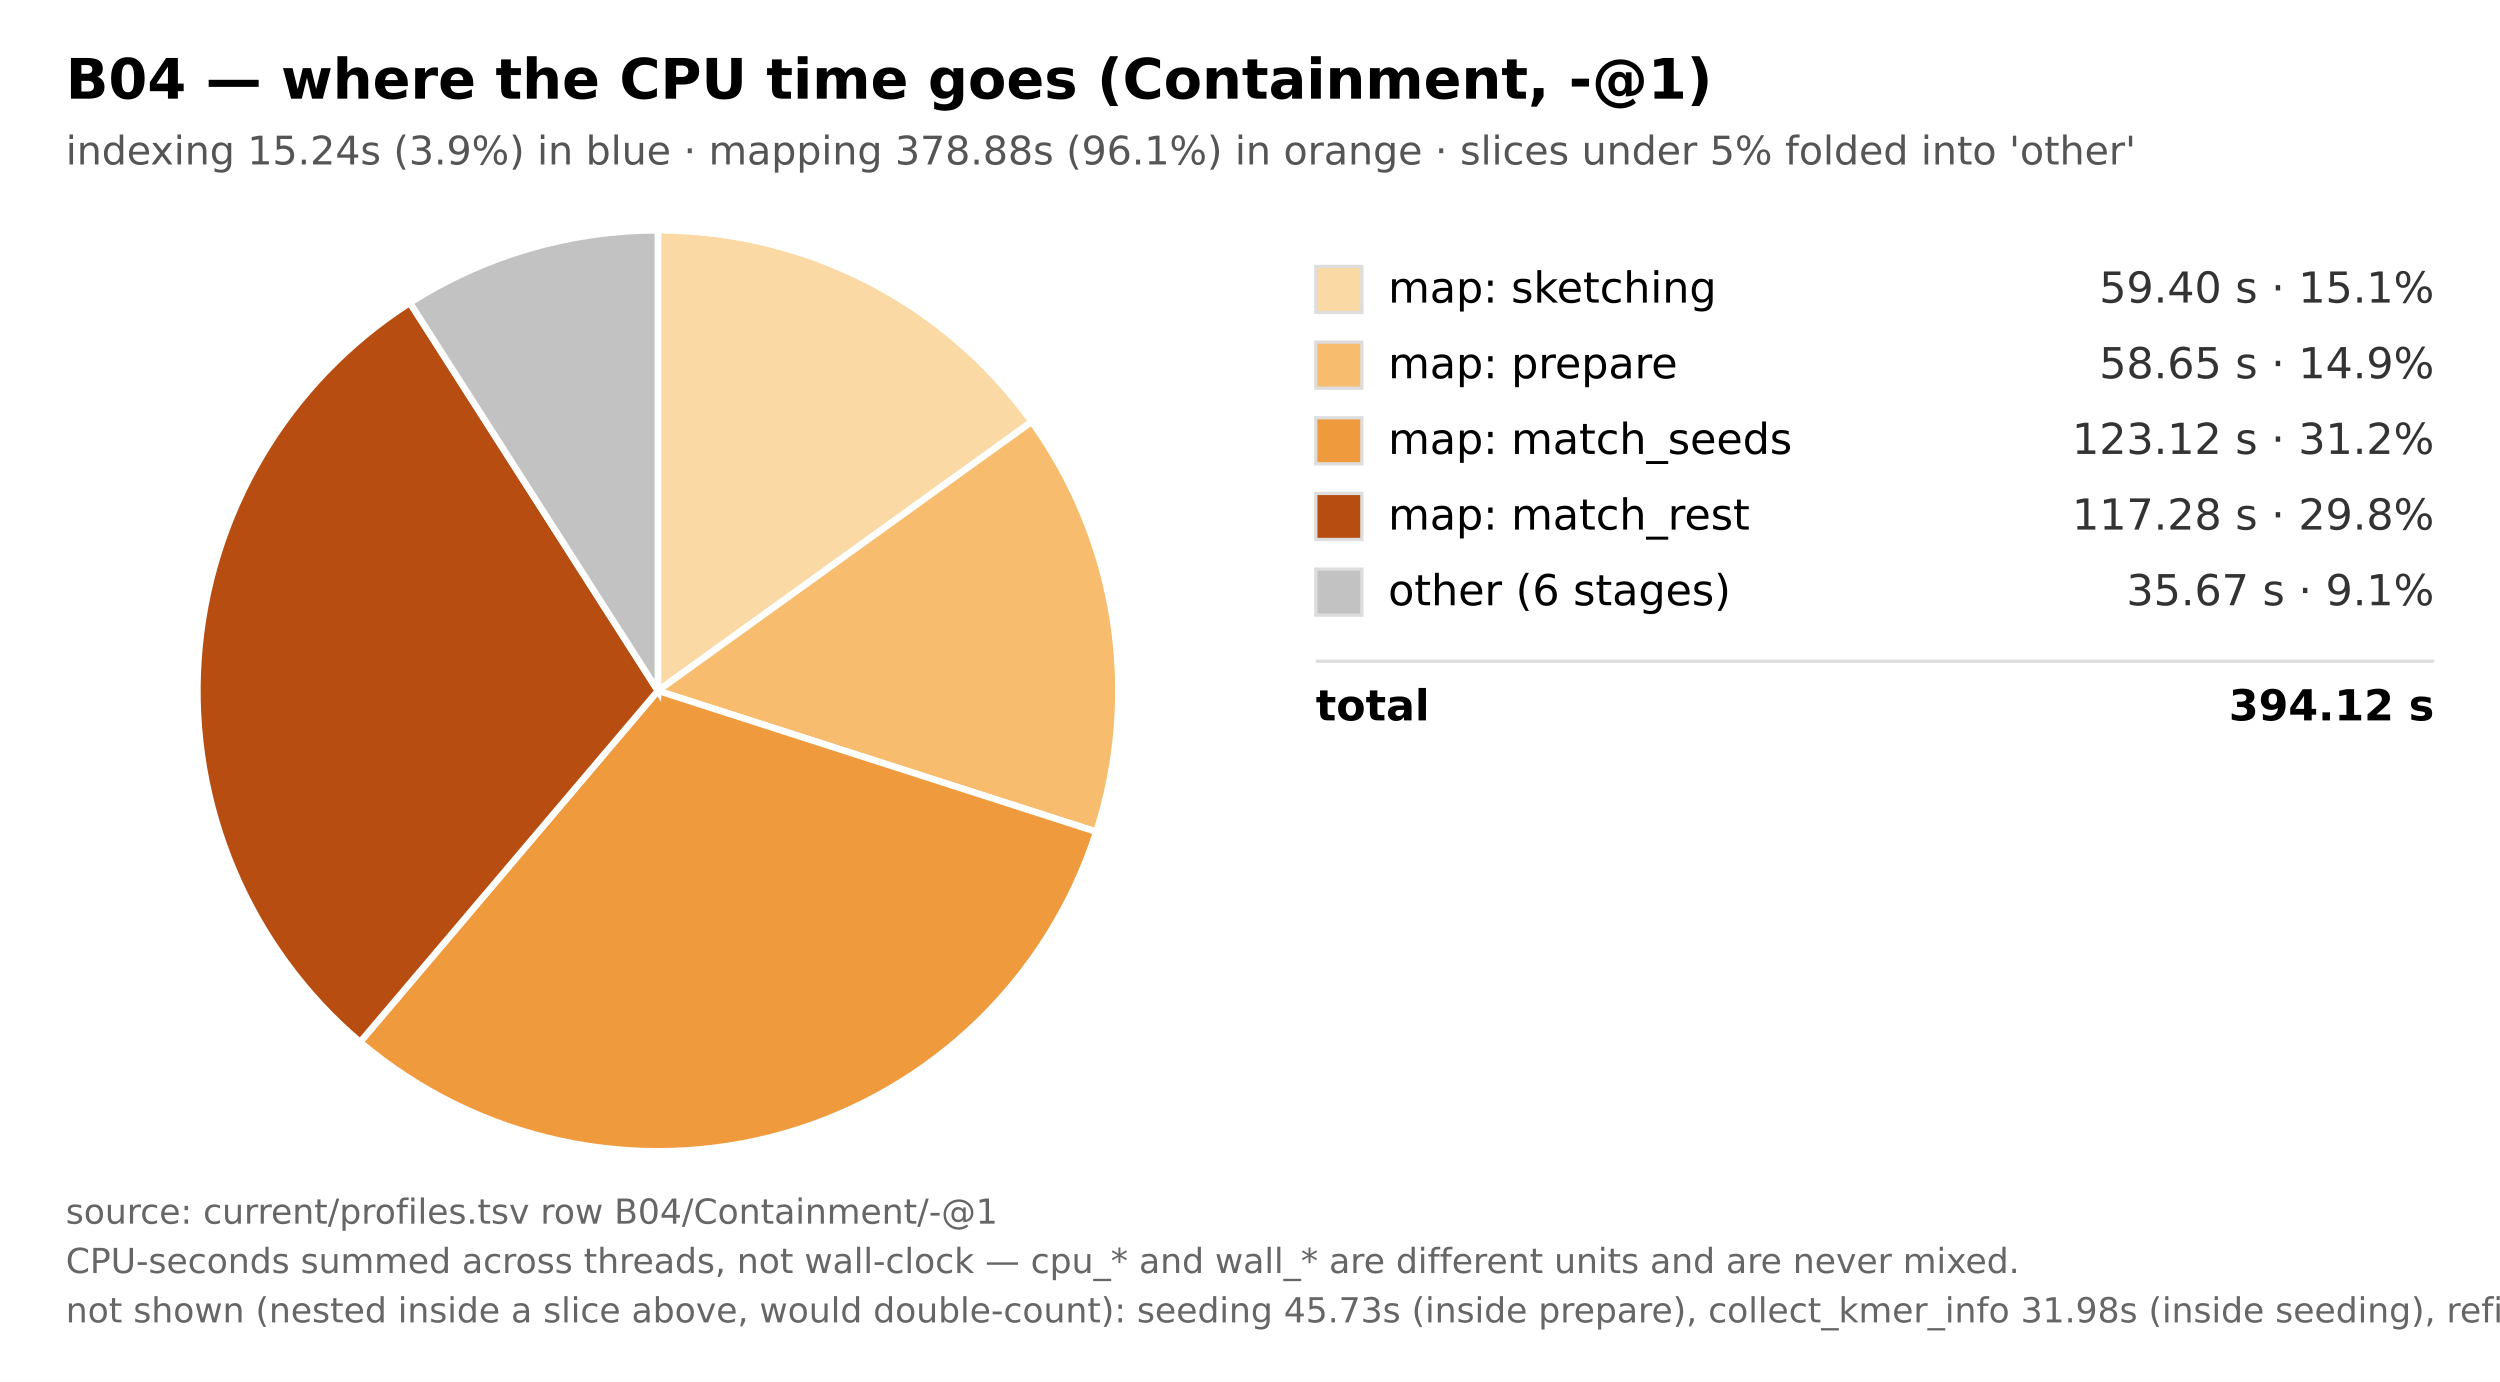
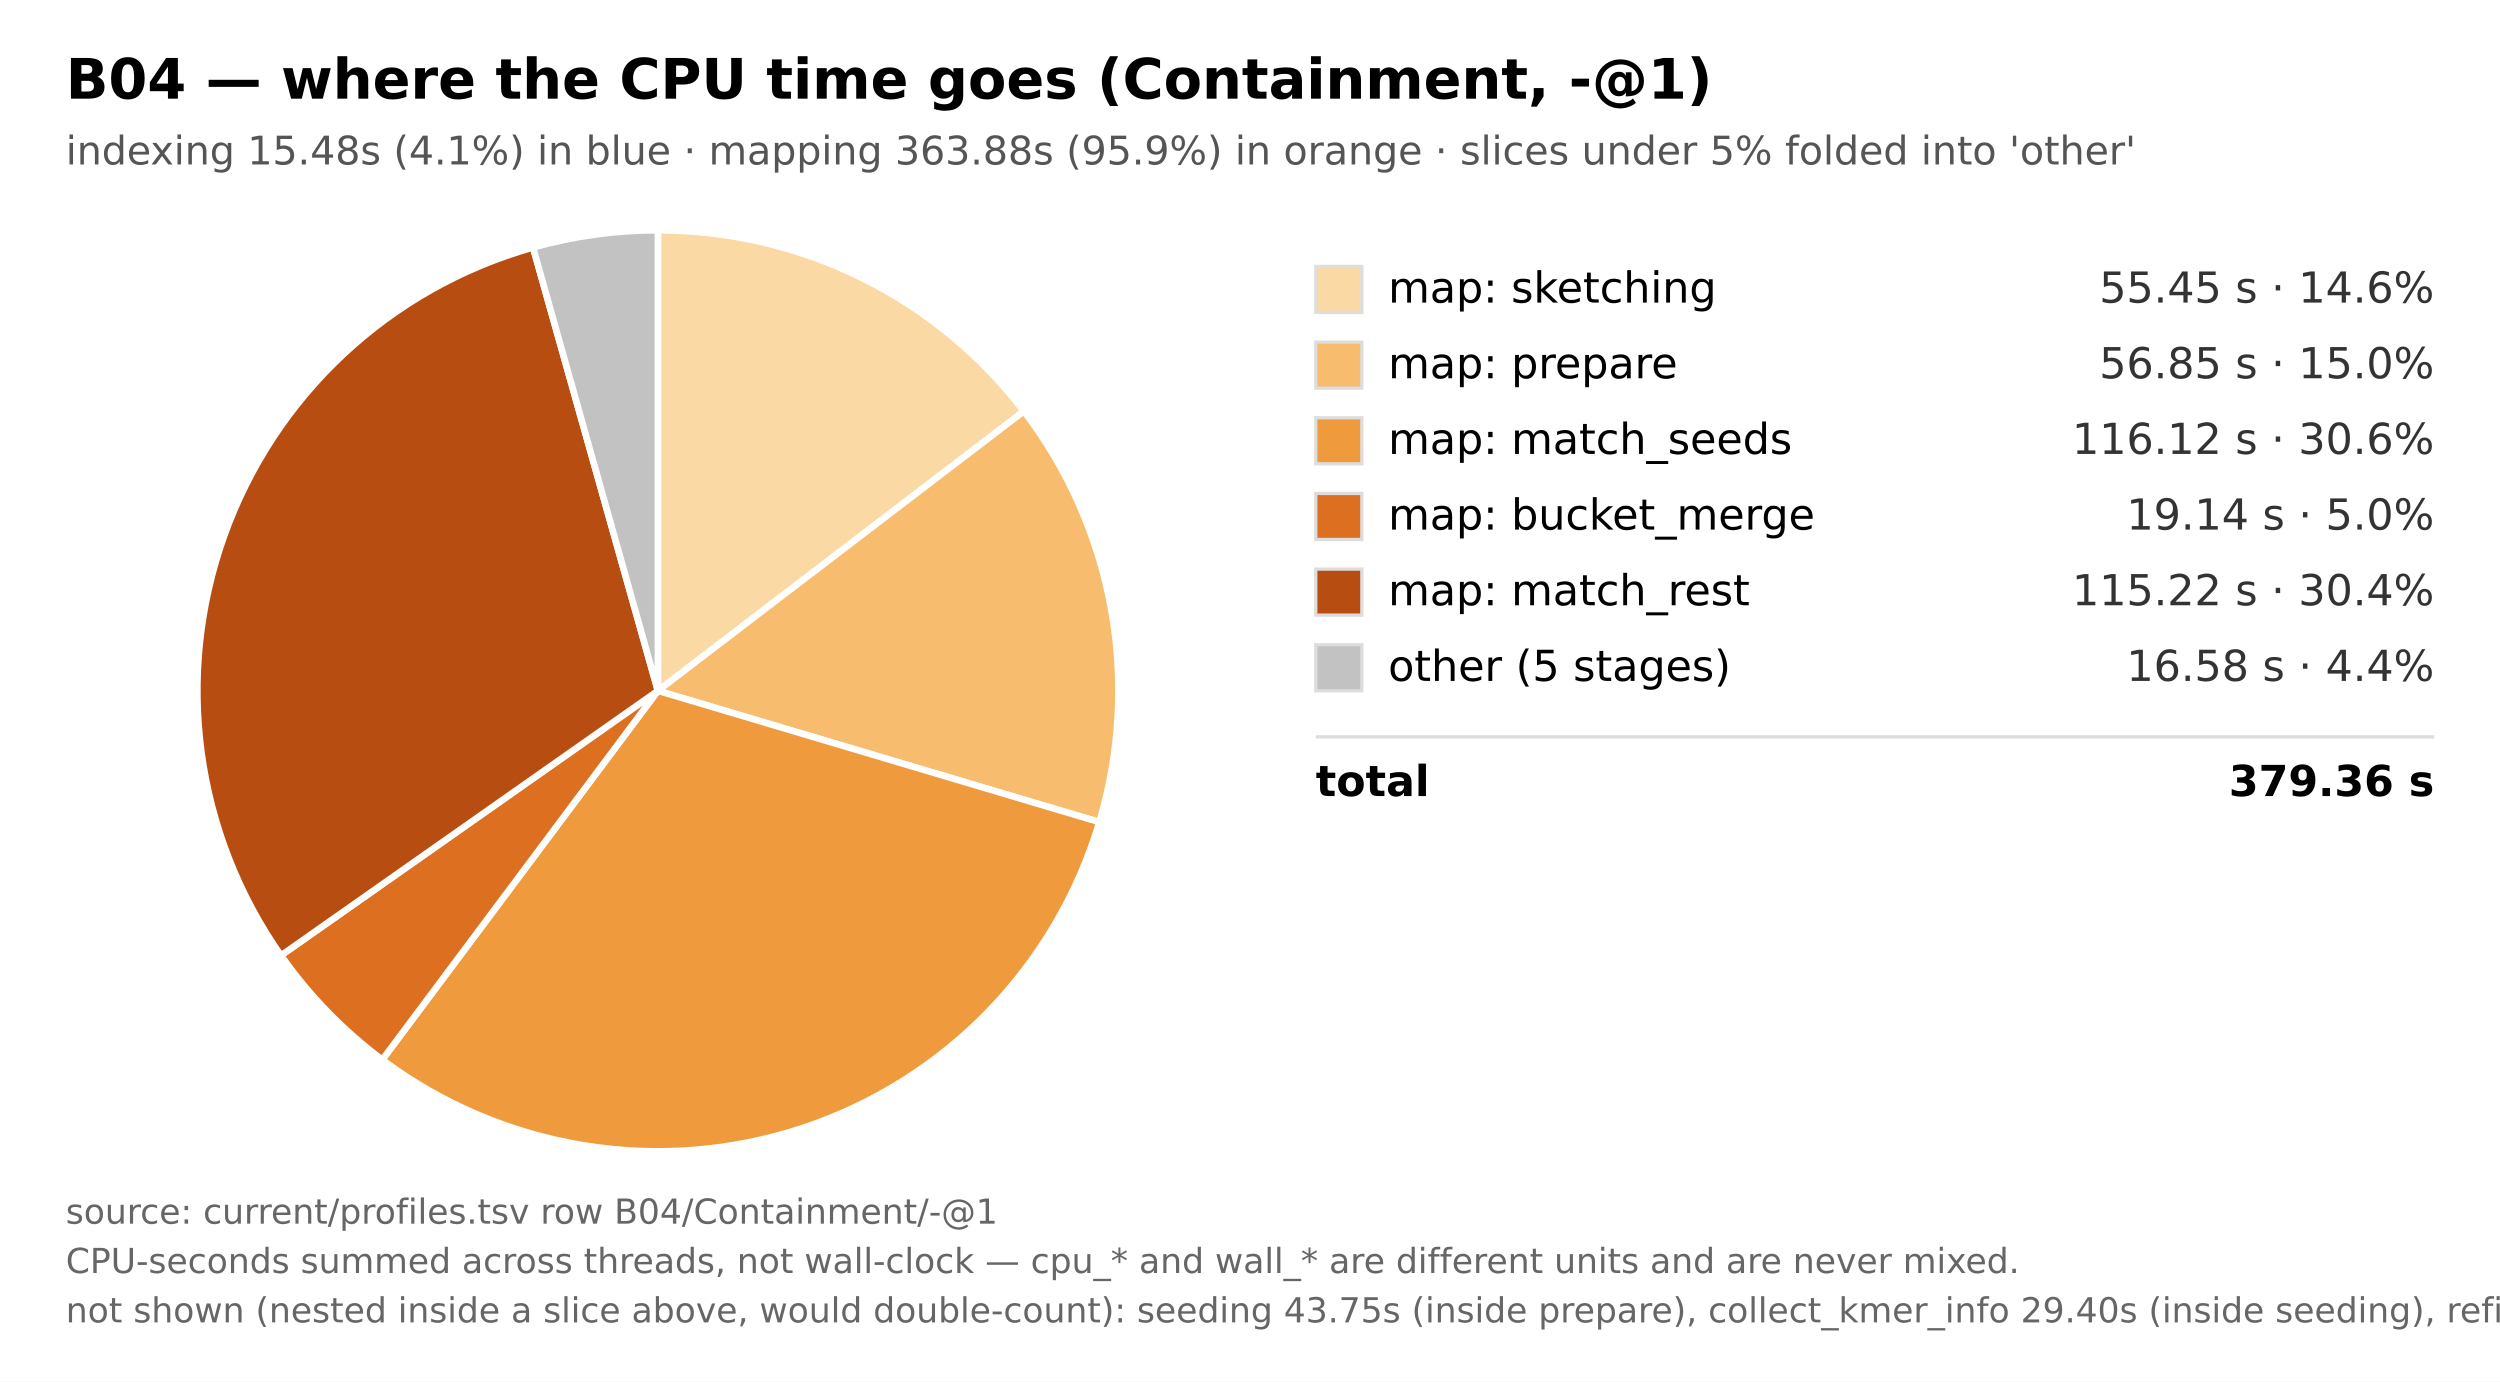
<svg xmlns="http://www.w3.org/2000/svg" width="760" height="420" viewBox="0 0 760 420" font-family="DejaVu Sans, Helvetica, Arial, sans-serif">
  <rect width="760" height="420" fill="#ffffff" />
  <text x="20" y="30" font-size="17" font-weight="bold">B04 — where the CPU time goes (Containment, -@1)</text>
-   <text x="20" y="50" font-size="12" fill="#555555">indexing 15.24s (3.9%) in blue · mapping 378.88s (96.1%) in orange · slices under 5% folded into 'other'</text>
-   <path d="M 200.00,210.00 L 200.00,70.00 A 140.00,140.00 0 0,1 313.63,128.21 Z" fill="#fbd9a5" stroke="#ffffff" stroke-width="2" />
-   <path d="M 200.00,210.00 L 313.63,128.21 A 140.00,140.00 0 0,1 333.28,252.86 Z" fill="#f7bc6d" stroke="#ffffff" stroke-width="2" />
-   <path d="M 200.00,210.00 L 333.28,252.86 A 140.00,140.00 0 0,1 109.47,316.79 Z" fill="#f09a3e" stroke="#ffffff" stroke-width="2" />
-   <path d="M 200.00,210.00 L 109.47,316.79 A 140.00,140.00 0 0,1 124.60,92.04 Z" fill="#b74d10" stroke="#ffffff" stroke-width="2" />
-   <path d="M 200.00,210.00 L 124.60,92.04 A 140.00,140.00 0 0,1 200.00,70.00 Z" fill="#c2c2c2" stroke="#ffffff" stroke-width="2" />
+   <text x="20" y="50" font-size="12" fill="#555555">indexing 15.48s (4.1%) in blue · mapping 363.88s (95.9%) in orange · slices under 5% folded into 'other'</text>
+   <path d="M 200.00,210.00 L 200.00,70.00 A 140.00,140.00 0 0,1 311.25,125.01 Z" fill="#fbd9a5" stroke="#ffffff" stroke-width="2" />
+   <path d="M 200.00,210.00 L 311.25,125.01 A 140.00,140.00 0 0,1 334.19,249.92 Z" fill="#f7bc6d" stroke="#ffffff" stroke-width="2" />
+   <path d="M 200.00,210.00 L 334.19,249.92 A 140.00,140.00 0 0,1 116.21,322.16 Z" fill="#f09a3e" stroke="#ffffff" stroke-width="2" />
+   <path d="M 200.00,210.00 L 116.21,322.16 A 140.00,140.00 0 0,1 85.43,290.46 Z" fill="#dd7020" stroke="#ffffff" stroke-width="2" />
+   <path d="M 200.00,210.00 L 85.43,290.46 A 140.00,140.00 0 0,1 162.04,75.24 Z" fill="#b74d10" stroke="#ffffff" stroke-width="2" />
+   <path d="M 200.00,210.00 L 162.04,75.24 A 140.00,140.00 0 0,1 200.00,70.00 Z" fill="#c2c2c2" stroke="#ffffff" stroke-width="2" />
  <rect x="400" y="81" width="14" height="14" fill="#fbd9a5" stroke="#dddddd" stroke-width="1" />
  <text x="422" y="92" font-size="13">map: sketching</text>
-   <text x="740" y="92" font-size="13" text-anchor="end" fill="#333333">59.40 s · 15.1%</text>
+   <text x="740" y="92" font-size="13" text-anchor="end" fill="#333333">55.45 s · 14.6%</text>
  <rect x="400" y="104" width="14" height="14" fill="#f7bc6d" stroke="#dddddd" stroke-width="1" />
  <text x="422" y="115" font-size="13">map: prepare</text>
-   <text x="740" y="115" font-size="13" text-anchor="end" fill="#333333">58.65 s · 14.9%</text>
+   <text x="740" y="115" font-size="13" text-anchor="end" fill="#333333">56.85 s · 15.0%</text>
  <rect x="400" y="127" width="14" height="14" fill="#f09a3e" stroke="#dddddd" stroke-width="1" />
  <text x="422" y="138" font-size="13">map: match_seeds</text>
-   <text x="740" y="138" font-size="13" text-anchor="end" fill="#333333">123.12 s · 31.2%</text>
-   <rect x="400" y="150" width="14" height="14" fill="#b74d10" stroke="#dddddd" stroke-width="1" />
-   <text x="422" y="161" font-size="13">map: match_rest</text>
-   <text x="740" y="161" font-size="13" text-anchor="end" fill="#333333">117.28 s · 29.8%</text>
-   <rect x="400" y="173" width="14" height="14" fill="#c2c2c2" stroke="#dddddd" stroke-width="1" />
-   <text x="422" y="184" font-size="13">other (6 stages)</text>
-   <text x="740" y="184" font-size="13" text-anchor="end" fill="#333333">35.67 s · 9.1%</text>
-   <line x1="400" y1="201" x2="740" y2="201" stroke="#dddddd" />
-   <text x="400" y="219" font-size="13" font-weight="bold">total</text>
-   <text x="740" y="219" font-size="13" text-anchor="end" font-weight="bold">394.12 s</text>
+   <text x="740" y="138" font-size="13" text-anchor="end" fill="#333333">116.12 s · 30.6%</text>
+   <rect x="400" y="150" width="14" height="14" fill="#dd7020" stroke="#dddddd" stroke-width="1" />
+   <text x="422" y="161" font-size="13">map: bucket_merge</text>
+   <text x="740" y="161" font-size="13" text-anchor="end" fill="#333333">19.14 s · 5.0%</text>
+   <rect x="400" y="173" width="14" height="14" fill="#b74d10" stroke="#dddddd" stroke-width="1" />
+   <text x="422" y="184" font-size="13">map: match_rest</text>
+   <text x="740" y="184" font-size="13" text-anchor="end" fill="#333333">115.22 s · 30.4%</text>
+   <rect x="400" y="196" width="14" height="14" fill="#c2c2c2" stroke="#dddddd" stroke-width="1" />
+   <text x="422" y="207" font-size="13">other (5 stages)</text>
+   <text x="740" y="207" font-size="13" text-anchor="end" fill="#333333">16.58 s · 4.4%</text>
+   <line x1="400" y1="224" x2="740" y2="224" stroke="#dddddd" />
+   <text x="400" y="242" font-size="13" font-weight="bold">total</text>
+   <text x="740" y="242" font-size="13" text-anchor="end" font-weight="bold">379.36 s</text>
  <text x="20" y="372" font-size="10.5" fill="#666666">source: current/profiles.tsv row B04/Containment/-@1</text>
  <text x="20" y="387" font-size="10.5" fill="#666666">CPU-seconds summed across threads, not wall-clock — cpu_* and wall_* are different units and are never mixed.</text>
-   <text x="20" y="402" font-size="10.5" fill="#666666">not shown (nested inside a slice above, would double-count): seeding 45.73s (inside prepare), collect_kmer_info 31.98s (inside seeding), refine 74.23s (inside match_rest)</text>
+   <text x="20" y="402" font-size="10.5" fill="#666666">not shown (nested inside a slice above, would double-count): seeding 43.75s (inside prepare), collect_kmer_info 29.40s (inside seeding), refine 72.84s (inside match_rest)</text>
</svg>
